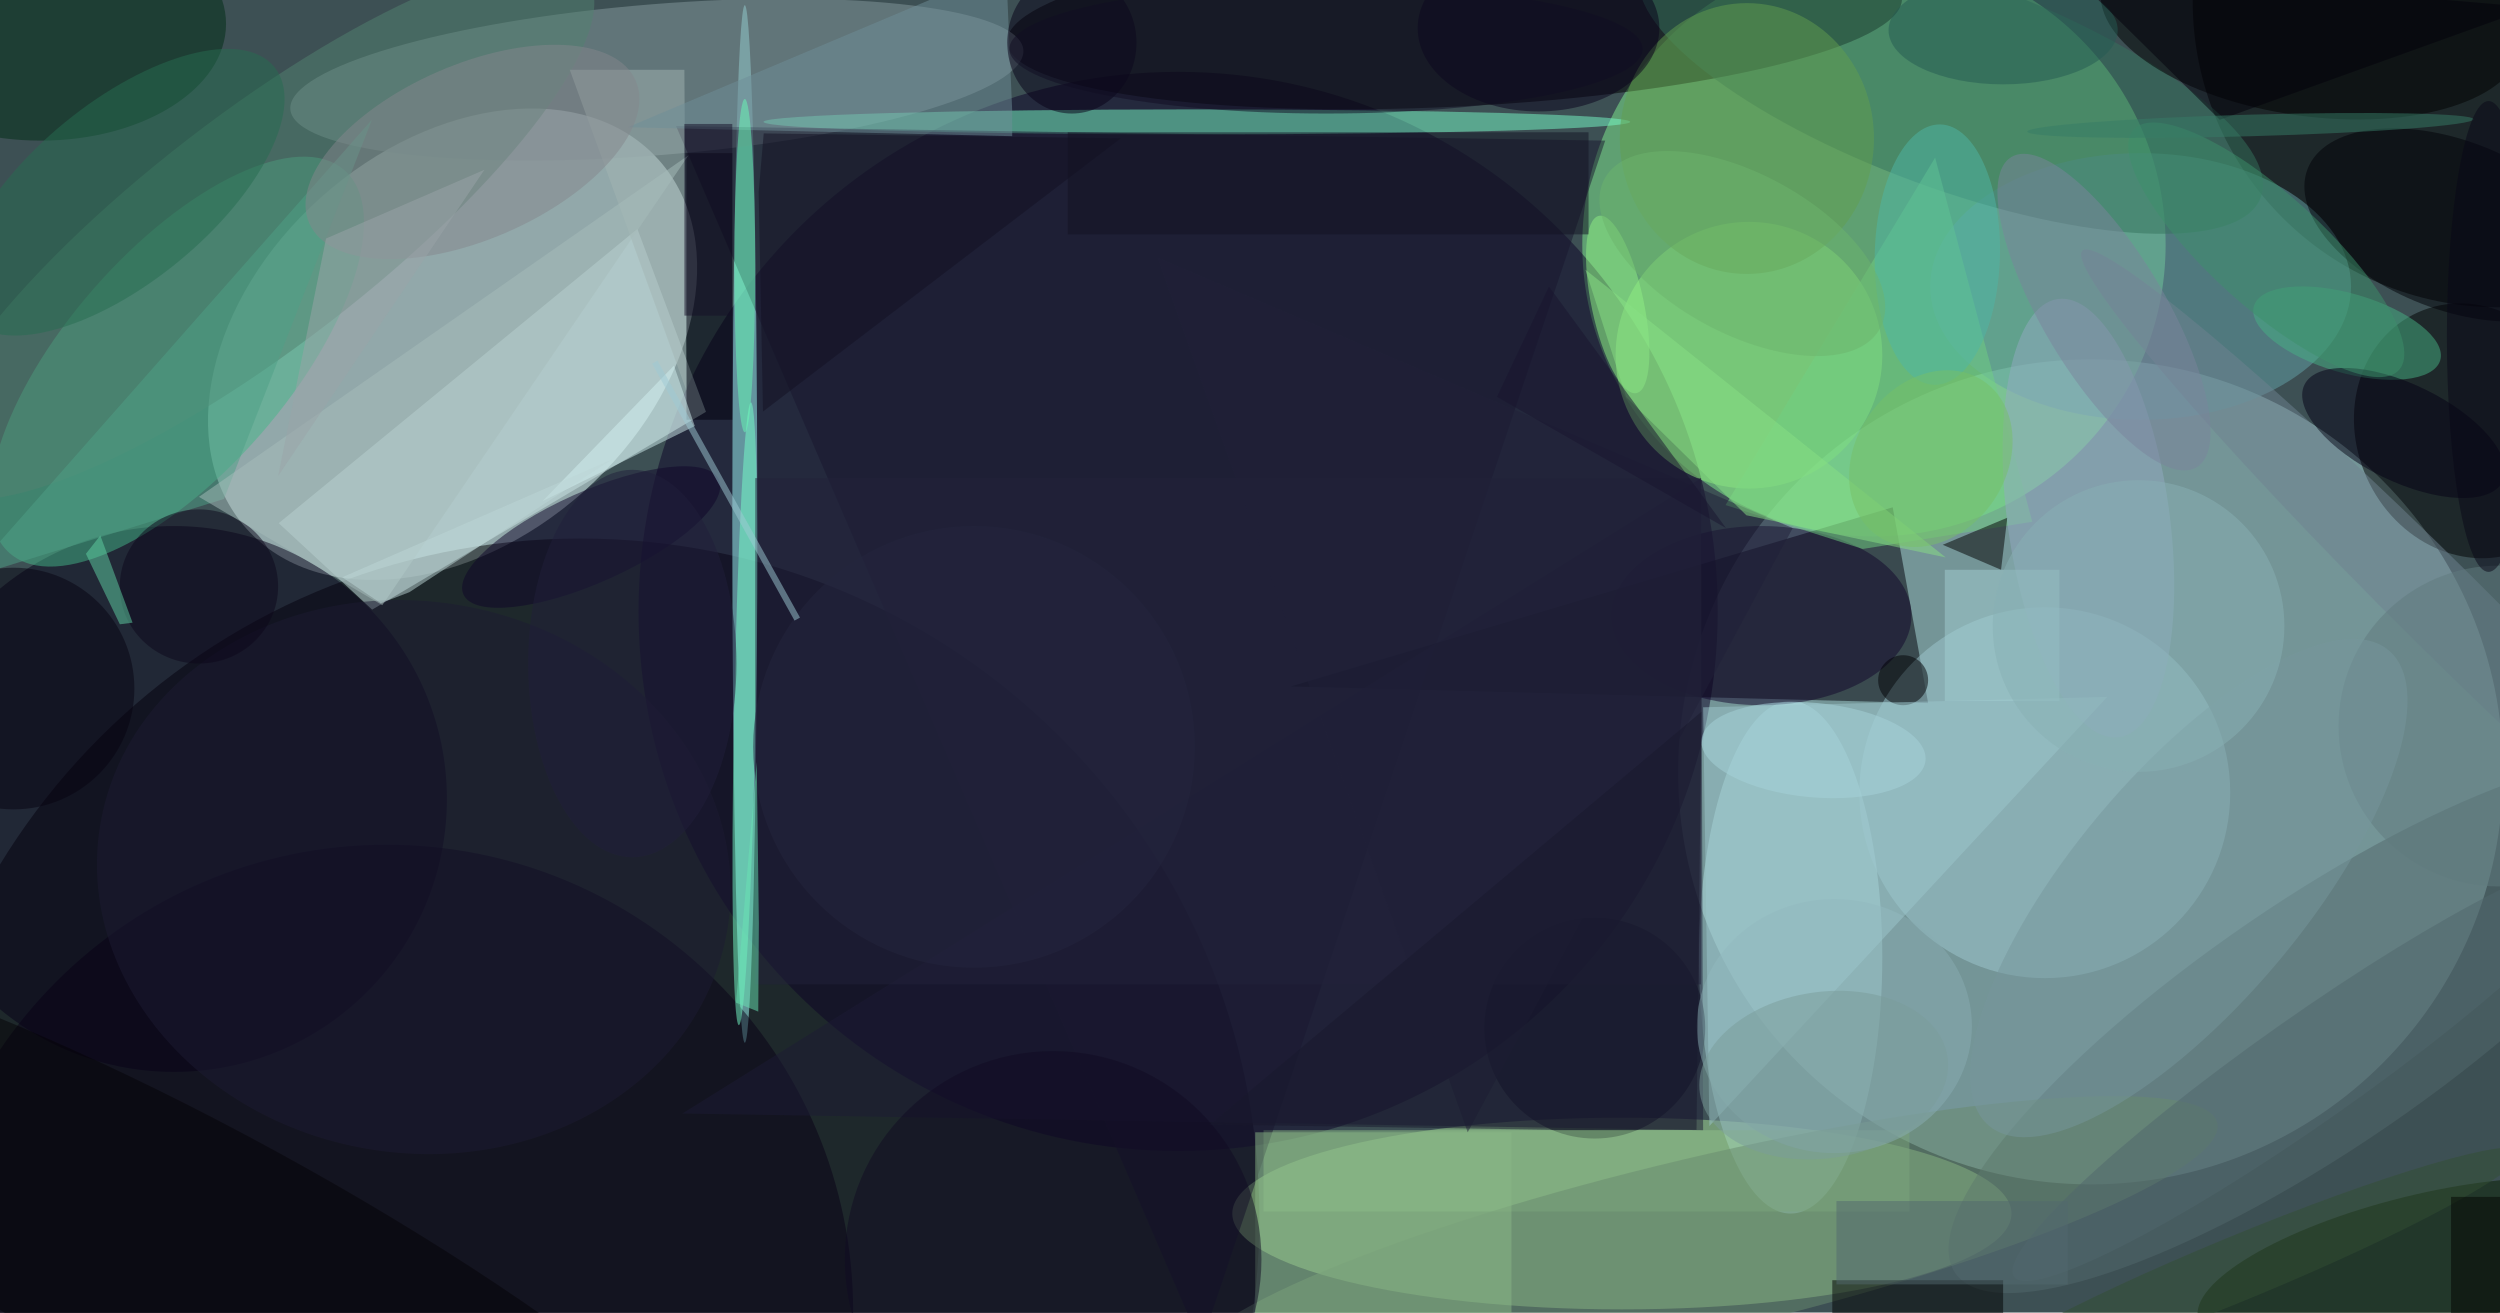
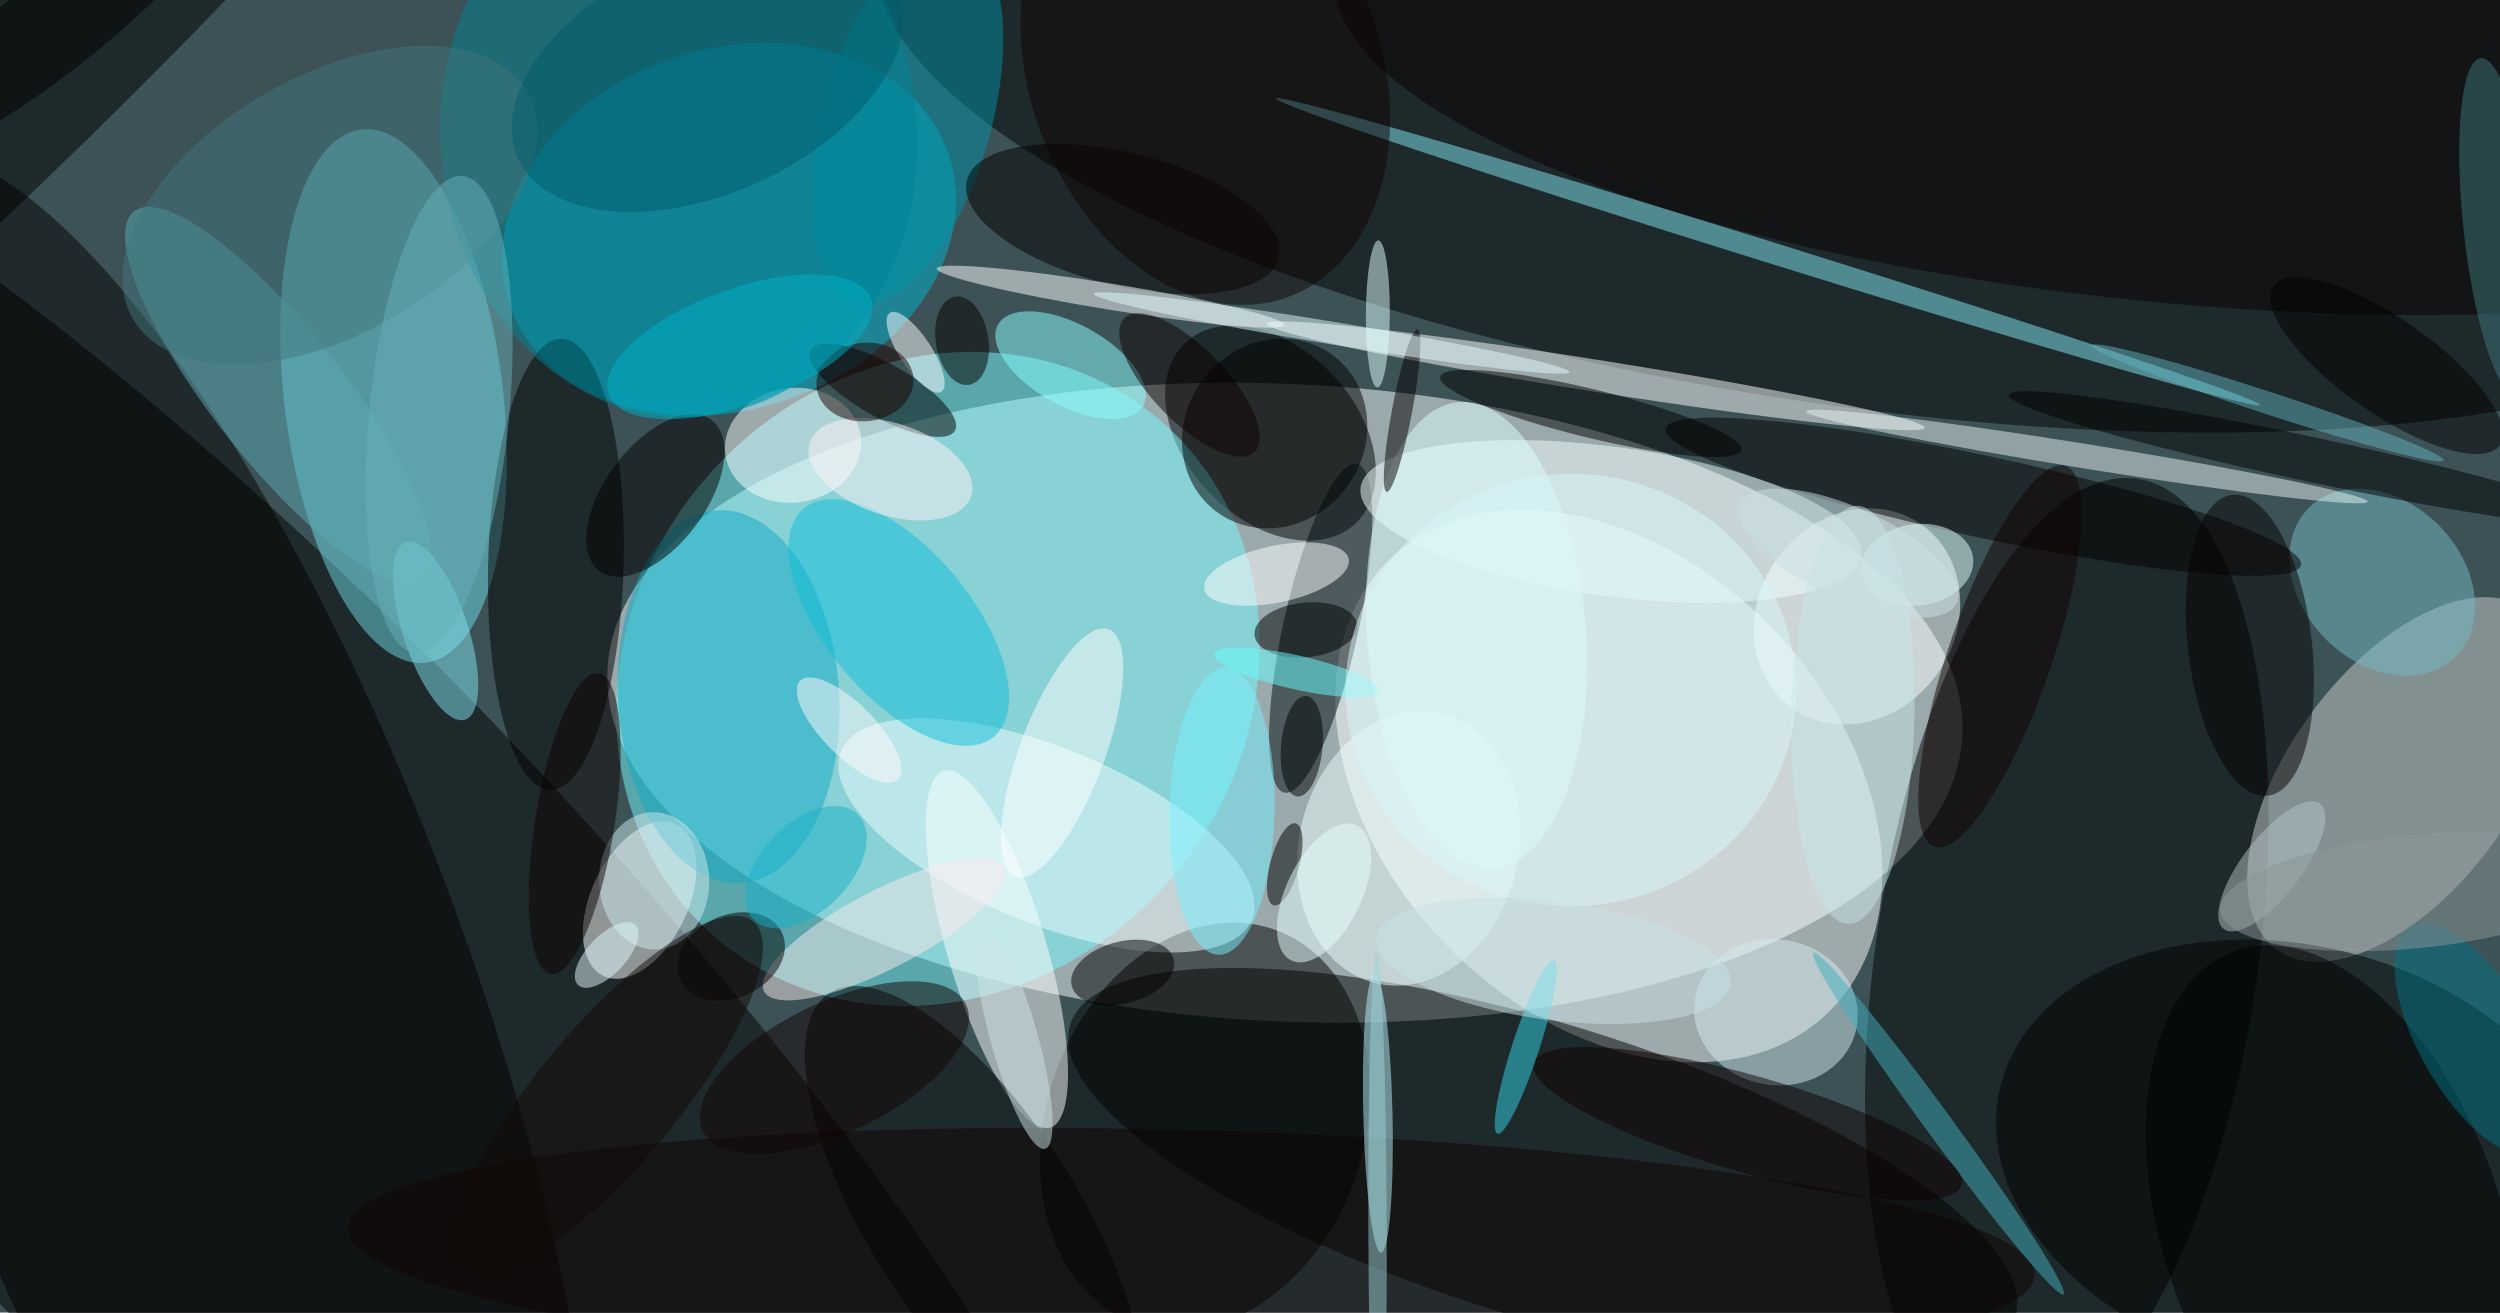
<svg xmlns="http://www.w3.org/2000/svg" version="1.1" width="1200" height="630">
-   <rect x="0" y="0" width="1200" height="630" fill="#3d5054" />
+   <rect x="0" y="0" width="1200" height="630" fill="#3c5256" />
  <g transform="scale(1) translate(0.5 0.5)">
-     <ellipse fill="#abdada" fill-opacity="0.502" cx="1003" cy="370" rx="198" ry="198" />
-     <g transform="translate(216.7327 164.7345) rotate(228.2309) scale(94.66554 132.7503)">
-       <ellipse fill="#e7ffff" fill-opacity="0.502" cx="0" cy="0" rx="1" ry="1" />
-     </g>
-     <ellipse fill="#81ef8f" fill-opacity="0.502" cx="899" cy="117" rx="140" ry="140" />
-     <ellipse fill="#000003" fill-opacity="0.502" cx="278" cy="584" rx="326" ry="326" />
-     <ellipse fill="#0d0327" fill-opacity="0.502" cx="565" cy="293" rx="259" ry="259" />
-     <ellipse fill="#a9e198" fill-opacity="0.502" cx="778" cy="582" rx="187" ry="46" />
-     <polygon fill="#000008" fill-opacity="0.502" points="925,337 619,329 908,243" />
-     <ellipse fill="#a2ffff" fill-opacity="0.502" cx="357" cy="251" rx="6" ry="249" />
-     <ellipse fill="#000000" fill-opacity="0.502" cx="1199" cy="0" rx="147" ry="147" />
-     <ellipse fill="#b2e2e4" fill-opacity="0.502" cx="859" cy="459" rx="44" ry="123" />
-     <g transform="translate(697.673 9.248392) rotate(87.18664) scale(41.4239 215.0206)">
-       <ellipse fill="#000000" fill-opacity="0.502" cx="0" cy="0" rx="1" ry="1" />
-     </g>
-     <g transform="translate(314.7989 37.71691) rotate(85.36279) scale(36.23174 176.5049)">
-       <ellipse fill="#859a9d" fill-opacity="0.502" cx="0" cy="0" rx="1" ry="1" />
-     </g>
-     <ellipse fill="#070018" fill-opacity="0.502" cx="83" cy="383" rx="131" ry="131" />
-     <g transform="translate(84.45235 173.0795) rotate(221.1358) scale(53.15055 122.0752)">
-       <ellipse fill="#45b687" fill-opacity="0.502" cx="0" cy="0" rx="1" ry="1" />
-     </g>
-     <ellipse fill="#90ed7e" fill-opacity="0.502" cx="839" cy="170" rx="64" ry="64" />
-     <ellipse fill="#65a1a7" fill-opacity="0.502" cx="1027" cy="137" rx="101" ry="64" />
-     <polygon fill="#cce6e5" fill-opacity="0.502" points="338.36,197.177,305.447,109.376,133.28,250.619,178.123,292.121" />
-     <ellipse fill="#9ec8d0" fill-opacity="0.502" cx="981" cy="380" rx="89" ry="89" />
-     <g transform="translate(1111.895 491.4557) rotate(145.6005) scale(210.7783 59.12533)">
-       <ellipse fill="#53686c" fill-opacity="0.502" cx="0" cy="0" rx="1" ry="1" />
-     </g>
-     <g transform="translate(1185.635 206.2994) rotate(65.80795) scale(62.32555 54.92408)">
-       <ellipse fill="#000000" fill-opacity="0.502" cx="0" cy="0" rx="1" ry="1" />
-     </g>
-     <ellipse fill="#010014" fill-opacity="0.502" cx="765" cy="493" rx="53" ry="53" />
-     <ellipse fill="#10052a" fill-opacity="0.502" cx="845" cy="295" rx="72" ry="43" />
-     <ellipse fill="#79fbc8" fill-opacity="0.502" cx="574" cy="58" rx="208" ry="6" />
-     <ellipse fill="#090117" fill-opacity="0.502" cx="185" cy="629" rx="224" ry="224" />
-     <g transform="translate(935.9024 39.4465) rotate(290.1896) scale(50.35485 158.5328)">
-       <ellipse fill="#35735d" fill-opacity="0.502" cx="0" cy="0" rx="1" ry="1" />
-     </g>
-     <rect fill="#90c189" fill-opacity="0.502" x="606" y="542" width="310" height="39" />
-     <polygon fill="#19162f" fill-opacity="0.502" points="770,67 576,645 324,60" />
-     <g transform="translate(1109.005 7.744879) rotate(97.79291) scale(47.57049 101.9603)">
-       <ellipse fill="#000000" fill-opacity="0.502" cx="0" cy="0" rx="1" ry="1" />
-     </g>
-     <g transform="translate(1160.955 606.3086) rotate(346.08) scale(109.5757 33.02417)">
-       <ellipse fill="#091f00" fill-opacity="0.502" cx="0" cy="0" rx="1" ry="1" />
-     </g>
-     <polygon fill="#1d1a34" fill-opacity="0.502" points="327,534 816,229 817,542" />
-     <rect fill="#00000c" fill-opacity="0.502" x="329" y="73" width="22" height="128" />
-     <ellipse fill="#012d14" fill-opacity="0.502" cx="19" cy="11" rx="89" ry="56" />
-     <polygon fill="#71cf81" fill-opacity="0.502" points="827.771,241.929,928.353,75.177,974.982,249.932,893.591,263.001" />
-     <g transform="translate(816.7369 596.9795) rotate(256.6771) scale(41.94239 253.9054)">
-       <ellipse fill="#68896f" fill-opacity="0.502" cx="0" cy="0" rx="1" ry="1" />
-     </g>
-     <polygon fill="#000000" fill-opacity="0.502" points="960,273 932,261 963,248" />
-     <g transform="translate(1126.111 159.4097) rotate(196.1918) scale(46.55904 19.02217)">
-       <ellipse fill="#47b283" fill-opacity="0.502" cx="0" cy="0" rx="1" ry="1" />
-     </g>
-     <g transform="translate(123.7899 110.1763) rotate(232.3497) scale(55.55129 198.7126)">
-       <ellipse fill="#528271" fill-opacity="0.502" cx="0" cy="0" rx="1" ry="1" />
-     </g>
-     <g transform="translate(1001.936 248.1741) rotate(-7.935358) scale(38.85345 106.156)">
-       <ellipse fill="#91aac1" fill-opacity="0.502" cx="0" cy="0" rx="1" ry="1" />
-     </g>
-     <g transform="translate(283.2727 257.2736) rotate(155.7923) scale(67.22943 21.7632)">
-       <ellipse fill="#0f0528" fill-opacity="0.502" cx="0" cy="0" rx="1" ry="1" />
-     </g>
-     <g transform="translate(775.9908 145.643) rotate(258.0345) scale(43.47614 12.51438)">
-       <ellipse fill="#90f084" fill-opacity="0.502" cx="0" cy="0" rx="1" ry="1" />
-     </g>
-     <rect fill="#000000" fill-opacity="0.502" x="879" y="614" width="82" height="16" />
-     <g transform="translate(869.9972 359.5349) rotate(95.24564) scale(22.64672 53.97421)">
-       <ellipse fill="#b0e0e8" fill-opacity="0.502" cx="0" cy="0" rx="1" ry="1" />
-     </g>
-     <g transform="translate(1176.445 107.4876) rotate(201.2248) scale(74.33691 40.50919)">
-       <ellipse fill="#000007" fill-opacity="0.502" cx="0" cy="0" rx="1" ry="1" />
-     </g>
-     <rect fill="#89b786" fill-opacity="0.502" x="602" y="543" width="123" height="87" />
-     <g transform="translate(357.0531 342.1127) rotate(271.1164) scale(149.4868 5.203942)">
-       <ellipse fill="#76ffca" fill-opacity="0.502" cx="0" cy="0" rx="1" ry="1" />
-     </g>
-     <polygon fill="#d2efef" fill-opacity="0.502" points="323,175 260,240 333,204" />
-     <g transform="translate(1172.794 292.144) rotate(134.7538) scale(20.61138 244.7083)">
-       <ellipse fill="#6e8290" fill-opacity="0.502" cx="0" cy="0" rx="1" ry="1" />
-     </g>
-     <polygon fill="#a1b3b1" fill-opacity="0.502" points="328,33 329,187 273,33" />
-     <polygon fill="#6e8d98" fill-opacity="0.502" points="485.334,52.311,482.435,-16,300.762,60.585,485.357,64.87" />
-     <ellipse fill="#272842" fill-opacity="0.502" cx="467" cy="358" rx="106" ry="106" />
-     <ellipse fill="#629d4f" fill-opacity="0.502" cx="838" cy="66" rx="61" ry="65" />
-     <ellipse fill="#87acb1" fill-opacity="0.502" cx="880" cy="492" rx="66" ry="61" />
-     <g transform="translate(99.95822 610.0783) rotate(28.6279) scale(318.0962 66.19601)">
-       <ellipse fill="#040307" fill-opacity="0.502" cx="0" cy="0" rx="1" ry="1" />
-     </g>
-     <ellipse fill="#070211" fill-opacity="0.502" cx="6" cy="330" rx="58" ry="58" />
-     <g transform="translate(1153.25 207.3289) rotate(25.90764) scale(52.94101 23.32185)">
-       <ellipse fill="#040014" fill-opacity="0.502" cx="0" cy="0" rx="1" ry="1" />
-     </g>
-     <ellipse fill="#000004" fill-opacity="0.502" cx="913" cy="326" rx="12" ry="12" />
-     <ellipse fill="#110b23" fill-opacity="0.502" cx="505" cy="604" rx="100" ry="100" />
-     <g transform="translate(198.1241 420.5074) rotate(9.567254) scale(152.5838 132.3582)">
-       <ellipse fill="#1c1a32" fill-opacity="0.502" cx="0" cy="0" rx="1" ry="1" />
-     </g>
-     <ellipse fill="#68fab5" fill-opacity="0.502" cx="357" cy="127" rx="5" ry="80" />
-     <polygon fill="#4ea085" fill-opacity="0.502" points="178,57 -16,277 107,239" />
-     <g transform="translate(929.4197 121.7295) rotate(271.347) scale(62.51303 30.04588)">
-       <ellipse fill="#4eb5a6" fill-opacity="0.502" cx="0" cy="0" rx="1" ry="1" />
-     </g>
-     <polygon fill="#9cc6cc" fill-opacity="0.502" points="1011,334 820,540 817,339" />
-     <rect fill="#22223a" fill-opacity="0.502" x="362" y="229" width="454" height="243" />
-     <ellipse fill="#607a7e" fill-opacity="0.502" cx="1199" cy="348" rx="77" ry="77" />
-     <g transform="translate(1050.14 425.7646) rotate(220.0575) scale(55.56977 149.0724)">
-       <ellipse fill="#76959b" fill-opacity="0.502" cx="0" cy="0" rx="1" ry="1" />
-     </g>
-     <ellipse fill="#070017" fill-opacity="0.502" cx="514" cy="20" rx="31" ry="34" />
-     <rect fill="#a1ced2" fill-opacity="0.502" x="933" y="273" width="55" height="63" />
-     <ellipse fill="#09001a" fill-opacity="0.502" cx="738" cy="13" rx="58" ry="40" />
-     <g transform="translate(226.2884 72.44333) rotate(246.4127) scale(41.93101 85.4938)">
-       <ellipse fill="#83868b" fill-opacity="0.502" cx="0" cy="0" rx="1" ry="1" />
-     </g>
-     <ellipse fill="#0c071a" fill-opacity="0.502" cx="95" cy="281" rx="38" ry="37" />
-     <polygon fill="#61d1a3" fill-opacity="0.502" points="57.023,299.155,40.736,265.338,47.646,256.52,63.133,298.39" />
-     <ellipse fill="#255b53" fill-opacity="0.502" cx="961" cy="14" rx="55" ry="26" />
-     <g transform="translate(348 235) rotate(151) scale(3 141)">
-       <rect fill="#9ec9d3" fill-opacity="0.502" x="-0.5" y="-0.5" width="1" height="1" />
-     </g>
-     <g transform="translate(1107.732 512.6365) rotate(144.8563) scale(173.066 25.23289)">
-       <ellipse fill="#51676c" fill-opacity="0.502" cx="0" cy="0" rx="1" ry="1" />
-     </g>
-     <polygon fill="#a5bbba" fill-opacity="0.502" points="330,74 183,290 95,238" />
-     <g transform="translate(57.76004 91.77336) rotate(50.6555) scale(43.11668 94.90759)">
-       <ellipse fill="#266d50" fill-opacity="0.502" cx="0" cy="0" rx="1" ry="1" />
-     </g>
-     <polygon fill="#202038" fill-opacity="0.502" points="555,123 860,253 704,543" />
-     <polygon fill="#69e3b4" fill-opacity="0.502" points="363.748,442.523,362.731,365.254,352.781,480.777,363.463,485.068" />
-     <rect fill="#121222" fill-opacity="0.502" x="512" y="63" width="250" height="49" />
-     <ellipse fill="#110d23" fill-opacity="0.502" cx="636" cy="23" rx="152" ry="31" />
-     <g transform="translate(1009.433 149.3307) rotate(149.1574) scale(29.42047 86.73184)">
-       <ellipse fill="#7a849c" fill-opacity="0.502" cx="0" cy="0" rx="1" ry="1" />
-     </g>
-     <polygon fill="#121122" fill-opacity="0.502" points="363.648,91.799,365.719,197.065,537.525,65.876,366.08,63.53" />
-     <ellipse fill="#88afb3" fill-opacity="0.502" cx="1026" cy="300" rx="70" ry="70" />
-     <polygon fill="#88df83" fill-opacity="0.502" points="780.047,190.073,760.511,128.961,933.4,267.061,837.745,246.829" />
-     <g transform="translate(1087.308 119.4096) rotate(132.1615) scale(27.15286 85.92849)">
-       <ellipse fill="#3c8f6b" fill-opacity="0.502" cx="0" cy="0" rx="1" ry="1" />
-     </g>
-     <polygon fill="#02000a" fill-opacity="0.502" points="1215,3 991,-16 1065,57" />
-     <rect fill="#53696f" fill-opacity="0.502" x="881" y="576" width="111" height="40" />
-     <polygon fill="#99a4a8" fill-opacity="0.502" points="232,81 133,228 156,114" />
-     <g transform="translate(1079.692 59.71059) rotate(88.40708) scale(5.180684 107.143)">
-       <ellipse fill="#377d67" fill-opacity="0.502" cx="0" cy="0" rx="1" ry="1" />
-     </g>
-     <polygon fill="#bbd5d6" fill-opacity="0.502" points="196.015,283.74,182.245,289.017,163.766,276.594,293.4,219.953" />
-     <g transform="translate(874.8834 515.5592) rotate(171.5646) scale(60.06995 39.93155)">
-       <ellipse fill="#7a9c99" fill-opacity="0.502" cx="0" cy="0" rx="1" ry="1" />
-     </g>
-     <g transform="translate(926.3056 219.6488) rotate(214.3926) scale(36.22394 45.00826)">
-       <ellipse fill="#77c066" fill-opacity="0.502" cx="0" cy="0" rx="1" ry="1" />
-     </g>
-     <polygon fill="#19182c" fill-opacity="0.502" points="816.214,341.107,580.129,539.329,750.848,541.899,813.837,541.835" />
-     <g transform="translate(1074.059 608.1997) rotate(67.5732) scale(15.47881 147.0604)">
-       <ellipse fill="#334f33" fill-opacity="0.502" cx="0" cy="0" rx="1" ry="1" />
-     </g>
-     <rect fill="#030501" fill-opacity="0.502" x="1176" y="574" width="24" height="56" />
-     <g transform="translate(835.826 121.2165) rotate(298.5708) scale(38.22345 75.24806)">
-       <ellipse fill="#6db46c" fill-opacity="0.502" cx="0" cy="0" rx="1" ry="1" />
-     </g>
-     <ellipse fill="#090616" fill-opacity="0.502" cx="1194" cy="161" rx="20" ry="113" />
-     <rect fill="#150f27" fill-opacity="0.502" x="328" y="59" width="23" height="92" />
-     <polygon fill="#18142e" fill-opacity="0.502" points="828,253 743,137 718,190" />
-     <ellipse fill="#211f3a" fill-opacity="0.502" cx="303" cy="318" rx="50" ry="93" />
+     <g transform="translate(616.2407 336.7943) rotate(362.7615) scale(325.5599 152.9577)">
+       <ellipse fill="#f8ffff" fill-opacity="0.502" cx="0" cy="0" rx="1" ry="1" />
+     </g>
+     <g transform="translate(771.7134 376.8306) rotate(45.87016) scale(151.334 109.1188)">
+       <ellipse fill="#ffffff" fill-opacity="0.502" cx="0" cy="0" rx="1" ry="1" />
+     </g>
+     <g transform="translate(609.3233 207.4112) rotate(316.5881) scale(40.94031 59.55418)">
+       <ellipse fill="#000000" fill-opacity="0.502" cx="0" cy="0" rx="1" ry="1" />
+     </g>
+     <g transform="translate(449.7091 325.4022) rotate(130.4991) scale(163.6728 147.321)">
+       <ellipse fill="#77f9ff" fill-opacity="0.502" cx="0" cy="0" rx="1" ry="1" />
+     </g>
+     <g transform="translate(349.4121 109.5785) rotate(340.8307) scale(111.3735 86.40329)">
+       <ellipse fill="#00b5d1" fill-opacity="0.502" cx="0" cy="0" rx="1" ry="1" />
+     </g>
+     <g transform="translate(577.908 540.2398) rotate(289.4358) scale(100.2653 76.23435)">
+       <ellipse fill="#000000" fill-opacity="0.502" cx="0" cy="0" rx="1" ry="1" />
+     </g>
+     <g transform="translate(991.567 458.9131) rotate(98.37122) scale(232.0683 91.73302)">
+       <ellipse fill="#000000" fill-opacity="0.502" cx="0" cy="0" rx="1" ry="1" />
+     </g>
+     <g transform="translate(110.6044 478.459) rotate(136.2878) scale(182.0626 641.152)">
+       <ellipse fill="#000000" fill-opacity="0.502" cx="0" cy="0" rx="1" ry="1" />
+     </g>
+     <g transform="translate(188.4051 189.6086) rotate(83.09103) scale(128.8957 52.50453)">
+       <ellipse fill="#71dae6" fill-opacity="0.502" cx="0" cy="0" rx="1" ry="1" />
+     </g>
+     <g transform="translate(1152.09 373.6359) rotate(126.3526) scale(101.1951 53.68331)">
+       <ellipse fill="#c8cdcd" fill-opacity="0.502" cx="0" cy="0" rx="1" ry="1" />
+     </g>
+     <g transform="translate(884.3804 41.81991) rotate(98.5255) scale(151.5289 470.1533)">
+       <ellipse fill="#000000" fill-opacity="0.502" cx="0" cy="0" rx="1" ry="1" />
+     </g>
+     <g transform="translate(1101.442 555.9634) rotate(103.904) scale(102.4315 145.9658)">
+       <ellipse fill="#000000" fill-opacity="0.502" cx="0" cy="0" rx="1" ry="1" />
+     </g>
+     <g transform="translate(890.8546 295.3953) rotate(214.4451) scale(47.36095 53.8848)">
+       <ellipse fill="#ffffff" fill-opacity="0.502" cx="0" cy="0" rx="1" ry="1" />
+     </g>
+     <g transform="translate(739.9883 561.5032) rotate(377.1782) scale(237.4249 70.7706)">
+       <ellipse fill="#000000" fill-opacity="0.502" cx="0" cy="0" rx="1" ry="1" />
+     </g>
+     <g transform="translate(306.5379 431.5418) rotate(205.5408) scale(23.2363 40.37472)">
+       <ellipse fill="#ffffff" fill-opacity="0.502" cx="0" cy="0" rx="1" ry="1" />
+     </g>
+     <g transform="translate(478.0104 455.1327) rotate(253.3909) scale(89.35434 23.64831)">
+       <ellipse fill="#ffffff" fill-opacity="0.502" cx="0" cy="0" rx="1" ry="1" />
+     </g>
+     <g transform="translate(466.7381 584.3135) rotate(57.45815) scale(128.3444 50.0455)">
+       <ellipse fill="#000000" fill-opacity="0.502" cx="0" cy="0" rx="1" ry="1" />
+     </g>
+     <g transform="translate(92.11021 482.5157) rotate(-20.04298) scale(134.0994 436.0267)">
+       <ellipse fill="#040000" fill-opacity="0.502" cx="0" cy="0" rx="1" ry="1" />
+     </g>
+     <g transform="translate(633.4211 301.0849) rotate(12.49249) scale(18.02922 80.77913)">
+       <ellipse fill="#000d12" fill-opacity="0.502" cx="0" cy="0" rx="1" ry="1" />
+     </g>
+     <g transform="translate(501.7677 400.5187) rotate(202.3143) scale(106.5928 42.11831)">
+       <ellipse fill="#effcff" fill-opacity="0.502" cx="0" cy="0" rx="1" ry="1" />
+     </g>
+     <g transform="translate(266.3294 270.3849) rotate(271.5095) scale(108.3709 32.51147)">
+       <ellipse fill="#000000" fill-opacity="0.502" cx="0" cy="0" rx="1" ry="1" />
+     </g>
+     <g transform="translate(772.7207 249.765) rotate(7.716157) scale(121.2239 35.77656)">
+       <ellipse fill="#f1ffff" fill-opacity="0.502" cx="0" cy="0" rx="1" ry="1" />
+     </g>
+     <g transform="translate(423.333 186.8441) rotate(299.2757) scale(12.89837 39.58707)">
+       <ellipse fill="#000000" fill-opacity="0.502" cx="0" cy="0" rx="1" ry="1" />
+     </g>
+     <g transform="translate(611.347 207.5892) rotate(216.5761) scale(43.13502 46.78014)">
+       <ellipse fill="#000000" fill-opacity="0.502" cx="0" cy="0" rx="1" ry="1" />
+     </g>
+     <g transform="translate(380.1708 213.2439) rotate(-97.87045) scale(27.50733 32.78649)">
+       <ellipse fill="#ffffff" fill-opacity="0.502" cx="0" cy="0" rx="1" ry="1" />
+     </g>
+     <g transform="translate(765.5195 179.8613) rotate(8.99846) scale(159.8351 7.680687)">
+       <ellipse fill="#ffffff" fill-opacity="0.502" cx="0" cy="0" rx="1" ry="1" />
+     </g>
+     <g transform="translate(513.3933 174.8081) rotate(299.1732) scale(19.52998 39.94261)">
+       <ellipse fill="#8cffff" fill-opacity="0.502" cx="0" cy="0" rx="1" ry="1" />
+     </g>
+     <g transform="translate(434.9446 56.53382) rotate(375.7792) scale(40.31898 91.42265)">
+       <ellipse fill="#0092a7" fill-opacity="0.502" cx="0" cy="0" rx="1" ry="1" />
+     </g>
+     <g transform="translate(349.2257 333.9092) rotate(266.4108) scale(89.62459 53.07758)">
+       <ellipse fill="#10aac3" fill-opacity="0.502" cx="0" cy="0" rx="1" ry="1" />
+     </g>
+     <g transform="translate(675.6543 406.5974) rotate(13.9428) scale(52.62528 66.75461)">
+       <ellipse fill="#edffff" fill-opacity="0.502" cx="0" cy="0" rx="1" ry="1" />
+     </g>
+     <g transform="translate(538.4527 104.6715) rotate(13.88608) scale(77.15899 31.89669)">
+       <ellipse fill="#030000" fill-opacity="0.502" cx="0" cy="0" rx="1" ry="1" />
+     </g>
+     <g transform="translate(1142.979 278.9571) rotate(45.63213) scale(50.14633 38.50923)">
+       <ellipse fill="#73bac2" fill-opacity="0.502" cx="0" cy="0" rx="1" ry="1" />
+     </g>
+     <g transform="translate(851.9397 485.4045) rotate(280.3364) scale(34.94474 39.39717)">
+       <ellipse fill="#d3eaed" fill-opacity="0.502" cx="0" cy="0" rx="1" ry="1" />
+     </g>
+     <g transform="translate(52.0299 0) rotate(134.6944) scale(365.3364 39.5333)">
+       <ellipse fill="#000000" fill-opacity="0.502" cx="0" cy="0" rx="1" ry="1" />
+     </g>
+     <g transform="translate(951.5174 237.9467) rotate(192.127) scale(155.9455 19.60988)">
+       <ellipse fill="#040000" fill-opacity="0.502" cx="0" cy="0" rx="1" ry="1" />
+     </g>
+     <g transform="translate(132.9448 189.0019) rotate(321.8742) scale(31.47993 111.9315)">
+       <ellipse fill="#5baab3" fill-opacity="0.502" cx="0" cy="0" rx="1" ry="1" />
+     </g>
+     <g transform="translate(314.0802 237.3511) rotate(306.63) scale(45.11135 24.1633)">
+       <ellipse fill="#050000" fill-opacity="0.502" cx="0" cy="0" rx="1" ry="1" />
+     </g>
+     <g transform="translate(571.269 600.3148) rotate(271.5868) scale(58.36704 405.0115)">
+       <ellipse fill="#0e0403" fill-opacity="0.502" cx="0" cy="0" rx="1" ry="1" />
+     </g>
+     <g transform="translate(848.1744 120.3591) rotate(17.30402) scale(247.3927 5.08476)">
+       <ellipse fill="#84eaf7" fill-opacity="0.502" cx="0" cy="0" rx="1" ry="1" />
+     </g>
+     <g transform="translate(430.9432 298.3063) rotate(50.24171) scale(71.28375 34.93458)">
+       <ellipse fill="#0fbed9" fill-opacity="0.502" cx="0" cy="0" rx="1" ry="1" />
+     </g>
+     <g transform="translate(532.5555 141.916) rotate(9.221615) scale(84.48253 6.273484)">
+       <ellipse fill="#ffffff" fill-opacity="0.502" cx="0" cy="0" rx="1" ry="1" />
+     </g>
+     <g transform="translate(1053.299 24.11073) rotate(-174.9319) scale(414.8402 121.6552)">
+       <ellipse fill="#060000" fill-opacity="0.502" cx="0" cy="0" rx="1" ry="1" />
+     </g>
+     <g transform="translate(1001.255 218.634) rotate(279.1478) scale(5.892772 136.4631)">
+       <ellipse fill="#e7f1f2" fill-opacity="0.502" cx="0" cy="0" rx="1" ry="1" />
+     </g>
+     <g transform="translate(660.8925 533.8047) rotate(88.69485) scale(66.96652 7.007445)">
+       <ellipse fill="#bbf6fd" fill-opacity="0.502" cx="0" cy="0" rx="1" ry="1" />
+     </g>
+     <g transform="translate(612.2257 275.0621) rotate(258.07) scale(13.6333 35.40771)">
+       <ellipse fill="#ffffff" fill-opacity="0.502" cx="0" cy="0" rx="1" ry="1" />
+     </g>
+     <g transform="translate(423.7661 445.4838) rotate(-117.4258) scale(18.79549 64.79813)">
+       <ellipse fill="#fae9eb" fill-opacity="0.502" cx="0" cy="0" rx="1" ry="1" />
+     </g>
+     <g transform="translate(538.4177 466.2973) rotate(75.18906) scale(14.85833 25.30162)">
+       <ellipse fill="#000000" fill-opacity="0.502" cx="0" cy="0" rx="1" ry="1" />
+     </g>
+     <g transform="translate(350.5037 458.595) rotate(-24.94643) scale(26.88421 19.77938)">
+       <ellipse fill="#040000" fill-opacity="0.502" cx="0" cy="0" rx="1" ry="1" />
+     </g>
+     <g transform="translate(325.2777 65.13233) rotate(175.8242) scale(114.3709 134.7047)">
+       <ellipse fill="#008293" fill-opacity="0.502" cx="0" cy="0" rx="1" ry="1" />
+     </g>
+     <g transform="translate(1079.448 309.2325) rotate(83.25015) scale(72.71583 29.72298)">
+       <ellipse fill="#050000" fill-opacity="0.502" cx="0" cy="0" rx="1" ry="1" />
+     </g>
+     <g transform="translate(208.5632 302.3045) rotate(71.55839) scale(44.93007 15.54692)">
+       <ellipse fill="#80e2ee" fill-opacity="0.502" cx="0" cy="0" rx="1" ry="1" />
+     </g>
+     <g transform="translate(313.4942 422.3007) rotate(88.32152) scale(32.97072 26.44622)">
+       <ellipse fill="#cde9ed" fill-opacity="0.502" cx="0" cy="0" rx="1" ry="1" />
+     </g>
+     <g transform="translate(578.0376 33.43006) rotate(69.77437) scale(115.6926 84.38664)">
+       <ellipse fill="#110504" fill-opacity="0.502" cx="0" cy="0" rx="1" ry="1" />
+     </g>
+     <g transform="translate(929.9957 538.8714) rotate(53.79481) scale(101.5725 6.405172)">
+       <ellipse fill="#42afbd" fill-opacity="0.502" cx="0" cy="0" rx="1" ry="1" />
+     </g>
+     <g transform="translate(763.0903 197.9676) rotate(283.6948) scale(11.62036 74.38639)">
+       <ellipse fill="#010000" fill-opacity="0.502" cx="0" cy="0" rx="1" ry="1" />
+     </g>
+     <g transform="translate(1119.1 589.7351) rotate(160.798) scale(81.14097 141.6898)">
+       <ellipse fill="#000000" fill-opacity="0.502" cx="0" cy="0" rx="1" ry="1" />
+     </g>
+     <g transform="translate(1107.143 219.6599) rotate(282.0405) scale(10.73829 146.6445)">
+       <ellipse fill="#000000" fill-opacity="0.502" cx="0" cy="0" rx="1" ry="1" />
+     </g>
+     <g transform="translate(1087.978 192.8681) rotate(108.1009) scale(5.3802 88.91331)">
+       <ellipse fill="#60afb9" fill-opacity="0.502" cx="0" cy="0" rx="1" ry="1" />
+     </g>
+     <g transform="translate(919.7392 270.6076) rotate(352.6189) scale(27.06248 19.54546)">
+       <ellipse fill="#e4feff" fill-opacity="0.502" cx="0" cy="0" rx="1" ry="1" />
+     </g>
+     <g transform="translate(1089.982 415.3472) rotate(307.6421) scale(37.91457 14.09064)">
+       <ellipse fill="#b3c4c6" fill-opacity="0.502" cx="0" cy="0" rx="1" ry="1" />
+     </g>
+     <g transform="translate(660.863 150.1722) rotate(180.3865) scale(5.737804 35.30043)">
+       <ellipse fill="#dfffff" fill-opacity="0.502" cx="0" cy="0" rx="1" ry="1" />
+     </g>
+     <g transform="translate(586.0906 388.9052) rotate(361.3785) scale(25.22496 68.88858)">
+       <ellipse fill="#76f1ff" fill-opacity="0.502" cx="0" cy="0" rx="1" ry="1" />
+     </g>
+     <g transform="translate(626.3013 301.8453) rotate(354.0871) scale(24.76431 13.12441)">
+       <ellipse fill="#000000" fill-opacity="0.502" cx="0" cy="0" rx="1" ry="1" />
+     </g>
+     <g transform="translate(708.2454 304.2507) rotate(175.7446) scale(52.58763 112.0564)">
+       <ellipse fill="#e0ffff" fill-opacity="0.502" cx="0" cy="0" rx="1" ry="1" />
+     </g>
+     <g transform="translate(509.3452 360.8387) rotate(290.6549) scale(63.38605 20.28642)">
+       <ellipse fill="#ffffff" fill-opacity="0.502" cx="0" cy="0" rx="1" ry="1" />
+     </g>
+     <g transform="translate(157.8369 97.98191) rotate(420.0662) scale(61.87071 109.1715)">
+       <ellipse fill="#41767c" fill-opacity="0.502" cx="0" cy="0" rx="1" ry="1" />
+     </g>
+     <g transform="translate(438.9941 168.5721) rotate(146.8827) scale(7.687191 22.64485)">
+       <ellipse fill="#ffffff" fill-opacity="0.502" cx="0" cy="0" rx="1" ry="1" />
+     </g>
+     <g transform="translate(959.5094 314.5359) rotate(199.015) scale(24.75604 96.64356)">
+       <ellipse fill="#110303" fill-opacity="0.502" cx="0" cy="0" rx="1" ry="1" />
+     </g>
+     <g transform="translate(426.9195 224.7518) rotate(288.38) scale(22.06418 40.8428)">
+       <ellipse fill="#fff2f5" fill-opacity="0.502" cx="0" cy="0" rx="1" ry="1" />
+     </g>
+     <g transform="translate(399.9915 511.9355) rotate(244.3342) scale(31.2566 70.08426)">
+       <ellipse fill="#130404" fill-opacity="0.502" cx="0" cy="0" rx="1" ry="1" />
+     </g>
+     <g transform="translate(1187.442 498.3965) rotate(-29.63879) scale(26.73401 62.44014)">
+       <ellipse fill="#007383" fill-opacity="0.502" cx="0" cy="0" rx="1" ry="1" />
+     </g>
+     <g transform="translate(616.1615 414.3986) rotate(105.0901) scale(20.36139 6.912006)">
+       <ellipse fill="#000000" fill-opacity="0.502" cx="0" cy="0" rx="1" ry="1" />
+     </g>
+     <g transform="translate(672.5074 196.602) rotate(190.7344) scale(4.833879 39.64976)">
+       <ellipse fill="#020103" fill-opacity="0.502" cx="0" cy="0" rx="1" ry="1" />
+     </g>
+     <g transform="translate(1199 108.4255) rotate(263.8017) scale(81.47249 17.02504)">
+       <ellipse fill="#3e767c" fill-opacity="0.502" cx="0" cy="0" rx="1" ry="1" />
+     </g>
+     <g transform="translate(275.3705 394.8301) rotate(279.0802) scale(73.11759 19.03623)">
+       <ellipse fill="#0e0202" fill-opacity="0.502" cx="0" cy="0" rx="1" ry="1" />
+     </g>
+     <g transform="translate(621.7625 322.2467) rotate(192.6896) scale(40.37097 8.148325)">
+       <ellipse fill="#67ffff" fill-opacity="0.502" cx="0" cy="0" rx="1" ry="1" />
+     </g>
+     <g transform="translate(461.2967 163.0339) rotate(261.143) scale(21.44611 12.63672)">
+       <ellipse fill="#070000" fill-opacity="0.502" cx="0" cy="0" rx="1" ry="1" />
+     </g>
+     <g transform="translate(290.683 457.8984) rotate(223.5601) scale(9.23713 19.89766)">
+       <ellipse fill="#dff9fc" fill-opacity="0.502" cx="0" cy="0" rx="1" ry="1" />
+     </g>
+     <g transform="translate(838.387 538.9099) rotate(375.8856) scale(106.8383 23.23689)">
+       <ellipse fill="#0e0100" fill-opacity="0.502" cx="0" cy="0" rx="1" ry="1" />
+     </g>
+     <g transform="translate(414.6639 182.8502) rotate(263.7928) scale(18.86276 23.34172)">
+       <ellipse fill="#1c0000" fill-opacity="0.502" cx="0" cy="0" rx="1" ry="1" />
+     </g>
+     <g transform="translate(731.8722 502.036) rotate(288.0494) scale(43.76913 6.514237)">
+       <ellipse fill="#32d4e8" fill-opacity="0.502" cx="0" cy="0" rx="1" ry="1" />
+     </g>
+     <g transform="translate(888.8532 342.6192) rotate(271.2576) scale(100.3609 29.58952)">
+       <ellipse fill="#c5e4e8" fill-opacity="0.502" cx="0" cy="0" rx="1" ry="1" />
+     </g>
+     <g transform="translate(1145.052 175.0008) rotate(125.0942) scale(22.68944 66.39419)">
+       <ellipse fill="#040000" fill-opacity="0.502" cx="0" cy="0" rx="1" ry="1" />
+     </g>
+     <g transform="translate(753.5358 330.7087) rotate(179.4877) scale(108.2165 103.8086)">
+       <ellipse fill="#d7f5fa" fill-opacity="0.502" cx="0" cy="0" rx="1" ry="1" />
+     </g>
+     <g transform="translate(339.1043 34.70668) rotate(-24.13285) scale(99.68907 57.6448)">
+       <ellipse fill="#005d6a" fill-opacity="0.502" cx="0" cy="0" rx="1" ry="1" />
+     </g>
+     <g transform="translate(210.2597 198.4943) rotate(185.6546) scale(33.56458 115.0742)">
+       <ellipse fill="#67afb8" fill-opacity="0.502" cx="0" cy="0" rx="1" ry="1" />
+     </g>
+     <g transform="translate(407.0797 349.9191) rotate(135.215) scale(12.55728 33.33335)">
+       <ellipse fill="#fffafb" fill-opacity="0.502" cx="0" cy="0" rx="1" ry="1" />
+     </g>
+     <g transform="translate(624.3713 357.6761) rotate(185.1211) scale(9.974087 24.2058)">
+       <ellipse fill="#000000" fill-opacity="0.502" cx="0" cy="0" rx="1" ry="1" />
+     </g>
+     <g transform="translate(354.6318 165.9572) rotate(339.9192) scale(66.98238 27.71461)">
+       <ellipse fill="#00afc5" fill-opacity="0.502" cx="0" cy="0" rx="1" ry="1" />
+     </g>
+     <g transform="translate(660.7166 588.4328) rotate(89.81407) scale(131.778 4.419614)">
+       <ellipse fill="#9cd0d6" fill-opacity="0.502" cx="0" cy="0" rx="1" ry="1" />
+     </g>
+     <g transform="translate(1158.607 427.4388) rotate(264.3375) scale(27.24183 93.78643)">
+       <ellipse fill="#8b9697" fill-opacity="0.502" cx="0" cy="0" rx="1" ry="1" />
+     </g>
+     <g transform="translate(486.2817 497.733) rotate(74.35253) scale(55.21007 11.33342)">
+       <ellipse fill="#cee3e6" fill-opacity="0.502" cx="0" cy="0" rx="1" ry="1" />
+     </g>
+     <g transform="translate(570.4718 184.3033) rotate(45.80854) scale(44.80283 17.74758)">
+       <ellipse fill="#0d0101" fill-opacity="0.502" cx="0" cy="0" rx="1" ry="1" />
+     </g>
+     <g transform="translate(386.3308 415.748) rotate(224.6398) scale(21.18482 35.57292)">
+       <ellipse fill="#17afc7" fill-opacity="0.502" cx="0" cy="0" rx="1" ry="1" />
+     </g>
+     <g transform="translate(635.0491 428.0856) rotate(295.9506) scale(36.03403 18.02744)">
+       <ellipse fill="#e8ffff" fill-opacity="0.502" cx="0" cy="0" rx="1" ry="1" />
+     </g>
+     <g transform="translate(638.7316 159.3378) rotate(369.3356) scale(115.6979 5.433772)">
+       <ellipse fill="#e2fbfe" fill-opacity="0.502" cx="0" cy="0" rx="1" ry="1" />
+     </g>
+     <g transform="translate(886.8258 265.0059) rotate(114.5969) scale(21.82521 57.16084)">
+       <ellipse fill="#c9dfe3" fill-opacity="0.502" cx="0" cy="0" rx="1" ry="1" />
+     </g>
+     <g transform="translate(745.166 460.7011) rotate(277.4569) scale(28.44478 85.7844)">
+       <ellipse fill="#c7e2e6" fill-opacity="0.502" cx="0" cy="0" rx="1" ry="1" />
+     </g>
+     <g transform="translate(291.4012 525.3125) rotate(129.8886) scale(108.7608 33.39252)">
+       <ellipse fill="#120909" fill-opacity="0.502" cx="0" cy="0" rx="1" ry="1" />
+     </g>
+     <g transform="translate(27.11495 9.889985) rotate(51.48588) scale(22.85083 103.8517)">
+       <ellipse fill="#000000" fill-opacity="0.502" cx="0" cy="0" rx="1" ry="1" />
+     </g>
  </g>
</svg>
